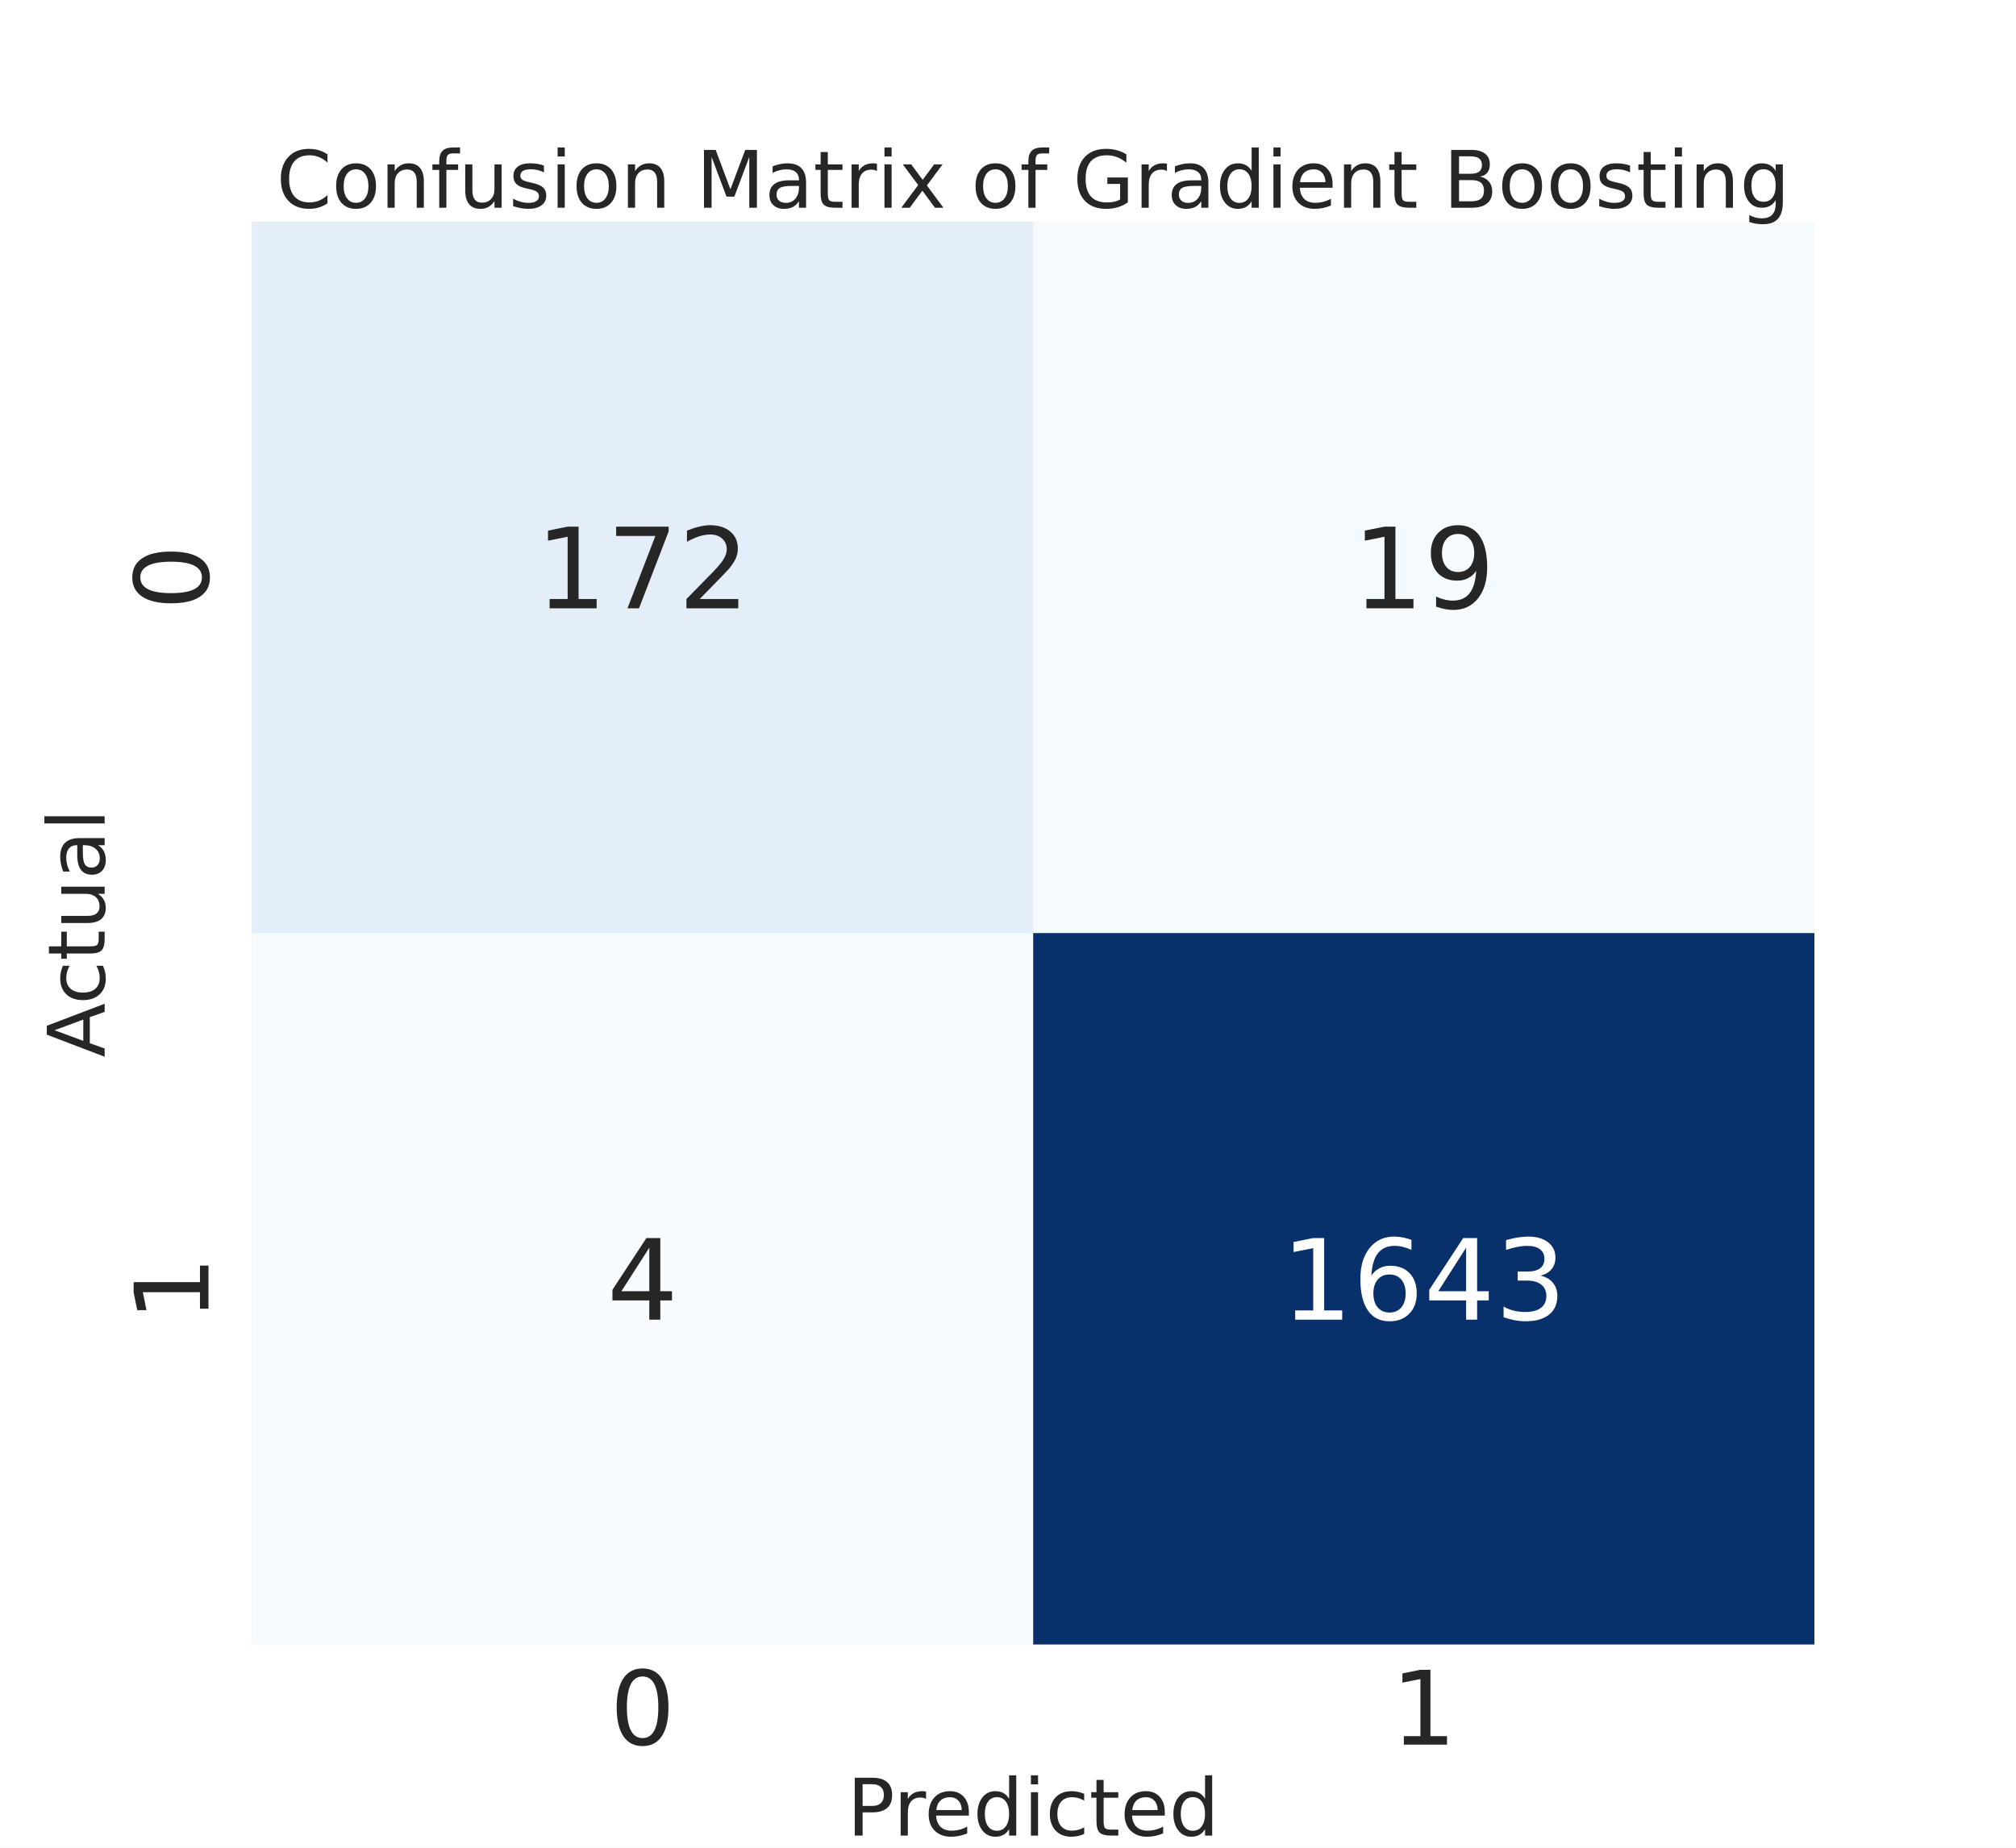
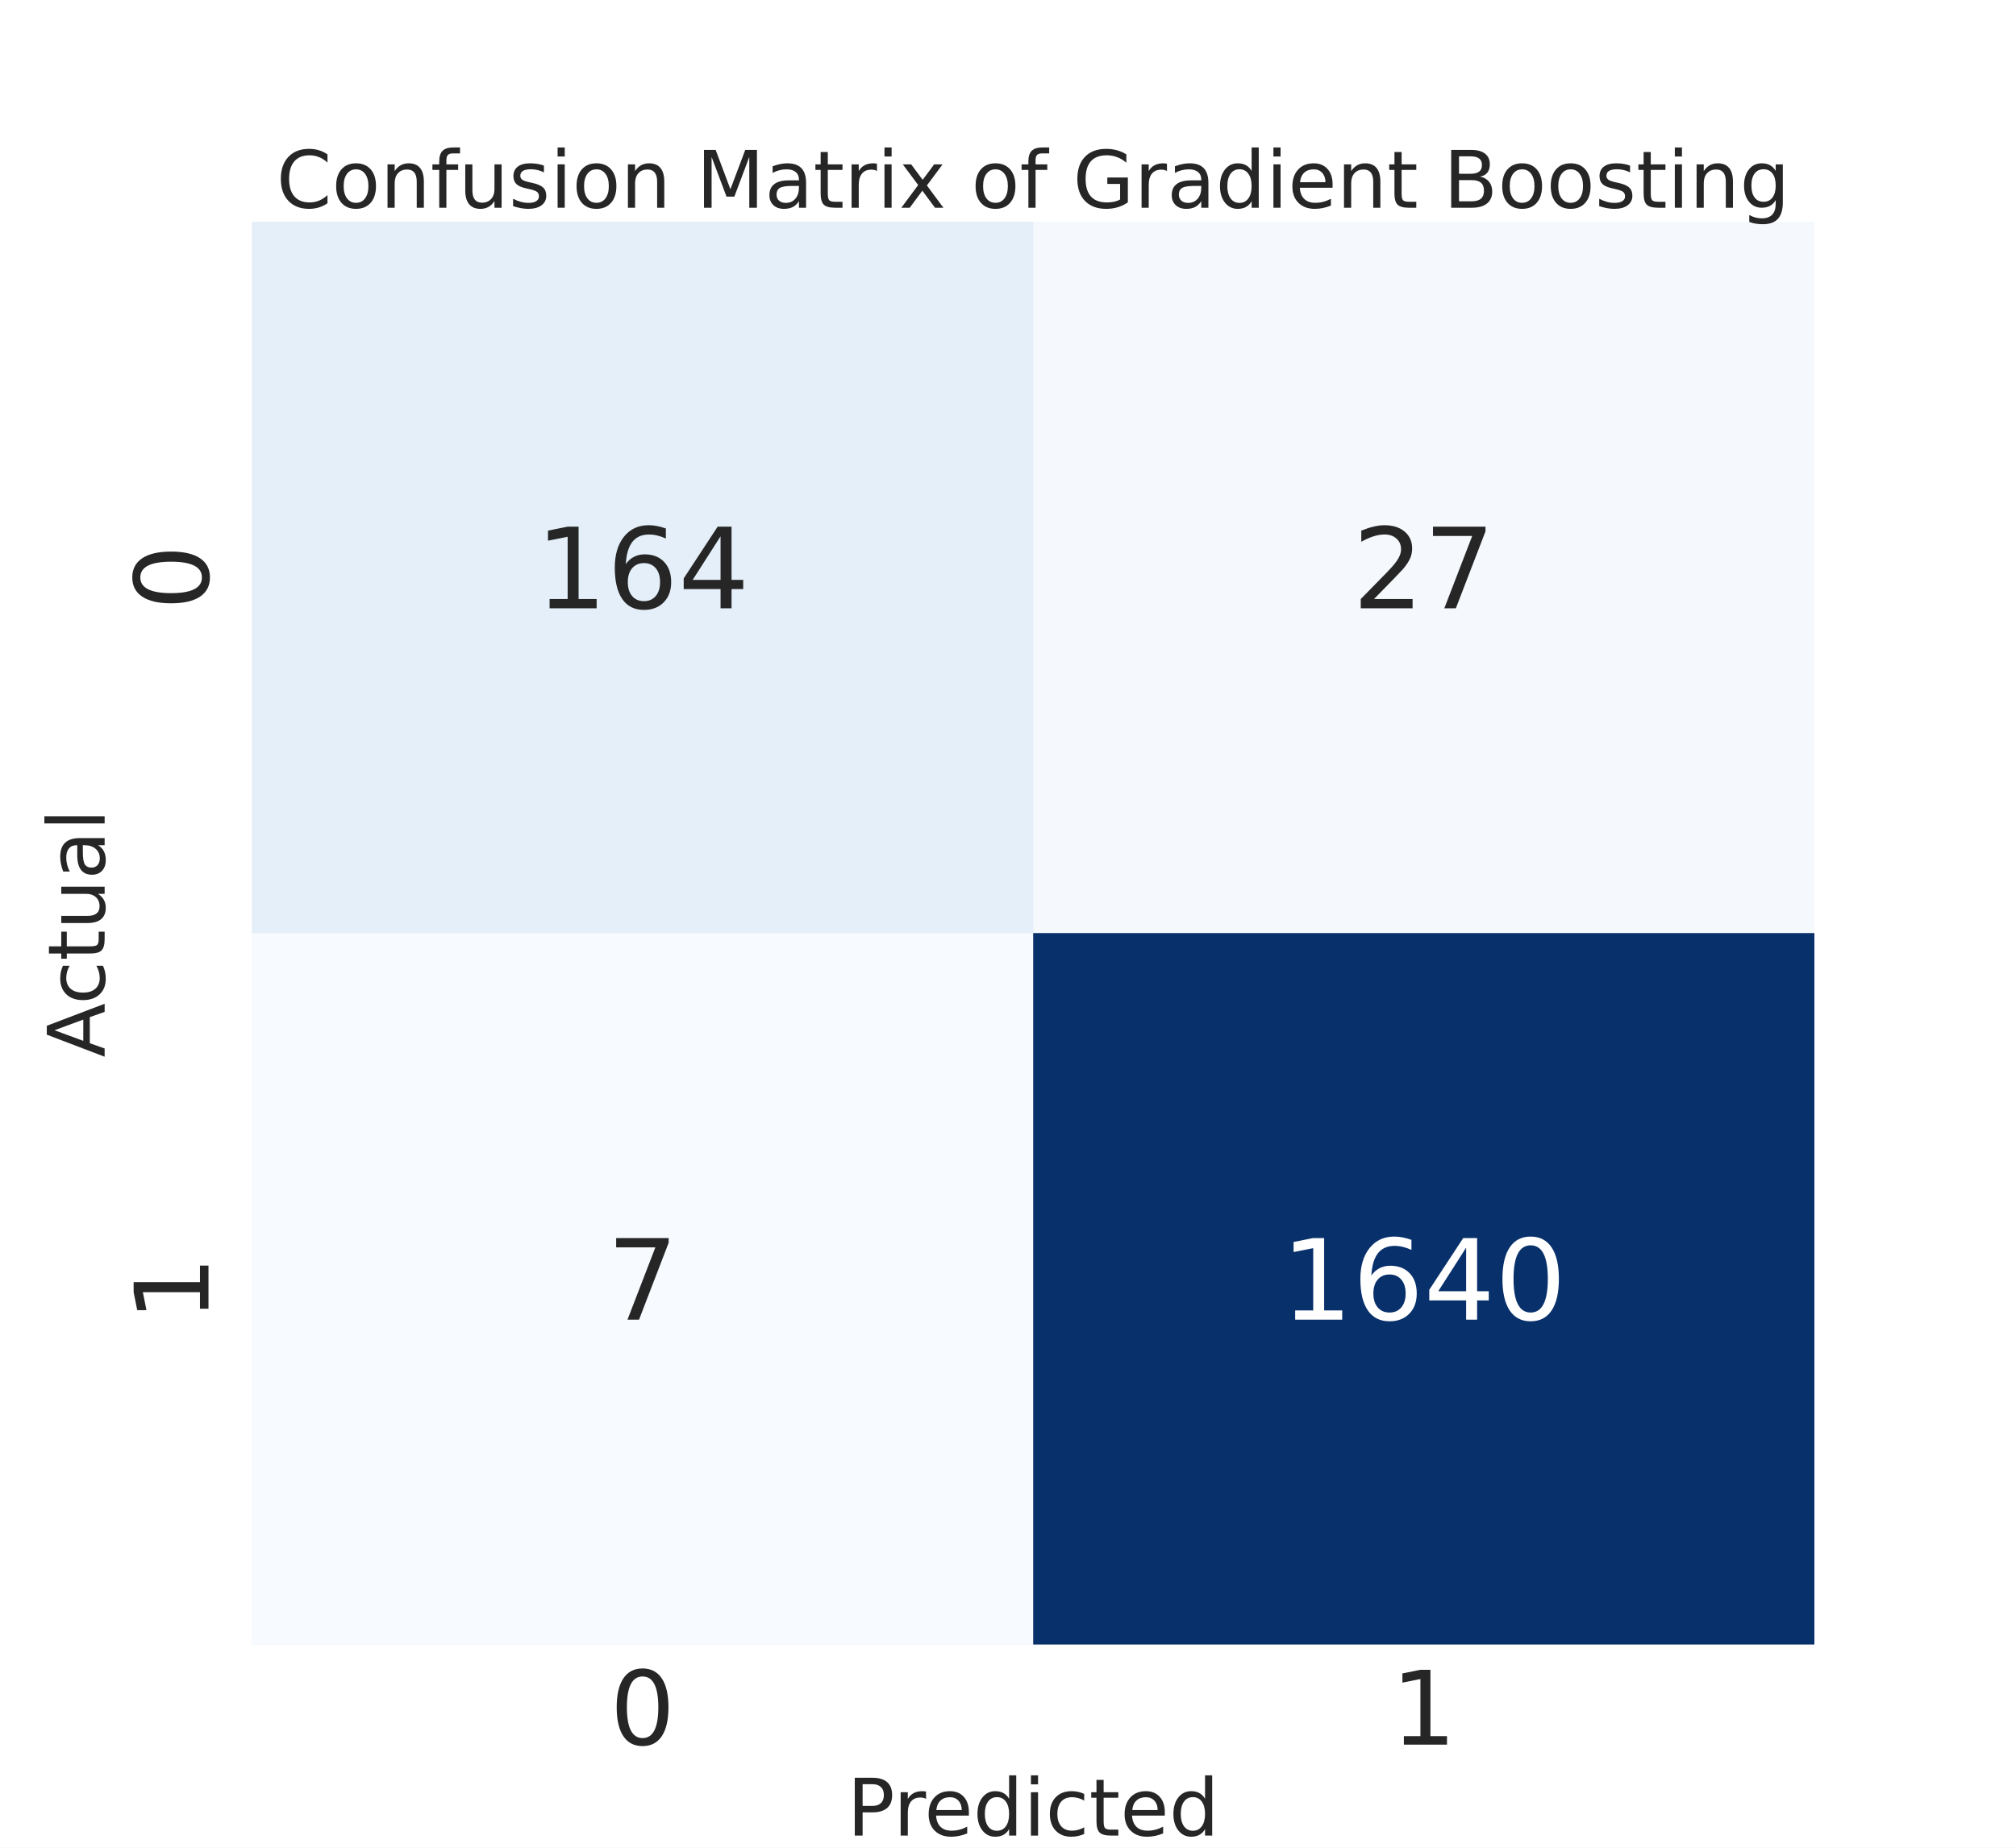
<svg xmlns="http://www.w3.org/2000/svg" xmlns:xlink="http://www.w3.org/1999/xlink" width="864pt" height="792pt" viewBox="0 0 864 792" version="1.1">
  <defs>
    <style type="text/css">*{stroke-linejoin: round; stroke-linecap: butt}</style>
  </defs>
  <g id="figure_1">
    <g id="patch_1">
      <path d="M 0 792  L 864 792  L 864 0  L 0 0  z " style="fill: #ffffff" />
    </g>
    <g id="axes_1">
      <g id="patch_2">
        <path d="M 108 704.88  L 777.6 704.88  L 777.6 95.04  L 108 95.04  z " style="fill: #eaeaf2" />
      </g>
      <g id="matplotlib.axis_1">
        <g id="xtick_1">
          <g id="text_1">
            <g style="fill: #262626" transform="translate(261.4025 747.8131) scale(0.44 -0.44)">
              <defs>
                <path id="DejaVuSans-30" d="M 2034 4250  Q 1547 4250 1301 3770  Q 1056 3291 1056 2328  Q 1056 1369 1301 889  Q 1547 409 2034 409  Q 2525 409 2770 889  Q 3016 1369 3016 2328  Q 3016 3291 2770 3770  Q 2525 4250 2034 4250  z M 2034 4750  Q 2819 4750 3233 4129  Q 3647 3509 3647 2328  Q 3647 1150 3233 529  Q 2819 -91 2034 -91  Q 1250 -91 836 529  Q 422 1150 422 2328  Q 422 3509 836 4129  Q 1250 4750 2034 4750  z " transform="scale(0.015625)" />
              </defs>
              <use xlink:href="#DejaVuSans-30" />
            </g>
          </g>
        </g>
        <g id="xtick_2">
          <g id="text_2">
            <g style="fill: #262626" transform="translate(596.2025 747.8131) scale(0.44 -0.44)">
              <defs>
                <path id="DejaVuSans-31" d="M 794 531  L 1825 531  L 1825 4091  L 703 3866  L 703 4441  L 1819 4666  L 2450 4666  L 2450 531  L 3481 531  L 3481 0  L 794 0  L 794 531  z " transform="scale(0.015625)" />
              </defs>
              <use xlink:href="#DejaVuSans-31" />
            </g>
          </g>
        </g>
        <g id="text_3">
          <g style="fill: #262626" transform="translate(363.0009 786.7984) scale(0.34 -0.34)">
            <defs>
              <path id="DejaVuSans-50" d="M 1259 4147  L 1259 2394  L 2053 2394  Q 2494 2394 2734 2622  Q 2975 2850 2975 3272  Q 2975 3691 2734 3919  Q 2494 4147 2053 4147  L 1259 4147  z M 628 4666  L 2053 4666  Q 2838 4666 3239 4311  Q 3641 3956 3641 3272  Q 3641 2581 3239 2228  Q 2838 1875 2053 1875  L 1259 1875  L 1259 0  L 628 0  L 628 4666  z " transform="scale(0.015625)" />
              <path id="DejaVuSans-72" d="M 2631 2963  Q 2534 3019 2420 3045  Q 2306 3072 2169 3072  Q 1681 3072 1420 2755  Q 1159 2438 1159 1844  L 1159 0  L 581 0  L 581 3500  L 1159 3500  L 1159 2956  Q 1341 3275 1631 3429  Q 1922 3584 2338 3584  Q 2397 3584 2469 3576  Q 2541 3569 2628 3553  L 2631 2963  z " transform="scale(0.015625)" />
              <path id="DejaVuSans-65" d="M 3597 1894  L 3597 1613  L 953 1613  Q 991 1019 1311 708  Q 1631 397 2203 397  Q 2534 397 2845 478  Q 3156 559 3463 722  L 3463 178  Q 3153 47 2828 -22  Q 2503 -91 2169 -91  Q 1331 -91 842 396  Q 353 884 353 1716  Q 353 2575 817 3079  Q 1281 3584 2069 3584  Q 2775 3584 3186 3129  Q 3597 2675 3597 1894  z M 3022 2063  Q 3016 2534 2758 2815  Q 2500 3097 2075 3097  Q 1594 3097 1305 2825  Q 1016 2553 972 2059  L 3022 2063  z " transform="scale(0.015625)" />
              <path id="DejaVuSans-64" d="M 2906 2969  L 2906 4863  L 3481 4863  L 3481 0  L 2906 0  L 2906 525  Q 2725 213 2448 61  Q 2172 -91 1784 -91  Q 1150 -91 751 415  Q 353 922 353 1747  Q 353 2572 751 3078  Q 1150 3584 1784 3584  Q 2172 3584 2448 3432  Q 2725 3281 2906 2969  z M 947 1747  Q 947 1113 1208 752  Q 1469 391 1925 391  Q 2381 391 2643 752  Q 2906 1113 2906 1747  Q 2906 2381 2643 2742  Q 2381 3103 1925 3103  Q 1469 3103 1208 2742  Q 947 2381 947 1747  z " transform="scale(0.015625)" />
              <path id="DejaVuSans-69" d="M 603 3500  L 1178 3500  L 1178 0  L 603 0  L 603 3500  z M 603 4863  L 1178 4863  L 1178 4134  L 603 4134  L 603 4863  z " transform="scale(0.015625)" />
              <path id="DejaVuSans-63" d="M 3122 3366  L 3122 2828  Q 2878 2963 2633 3030  Q 2388 3097 2138 3097  Q 1578 3097 1268 2742  Q 959 2388 959 1747  Q 959 1106 1268 751  Q 1578 397 2138 397  Q 2388 397 2633 464  Q 2878 531 3122 666  L 3122 134  Q 2881 22 2623 -34  Q 2366 -91 2075 -91  Q 1284 -91 818 406  Q 353 903 353 1747  Q 353 2603 823 3093  Q 1294 3584 2113 3584  Q 2378 3584 2631 3529  Q 2884 3475 3122 3366  z " transform="scale(0.015625)" />
              <path id="DejaVuSans-74" d="M 1172 4494  L 1172 3500  L 2356 3500  L 2356 3053  L 1172 3053  L 1172 1153  Q 1172 725 1289 603  Q 1406 481 1766 481  L 2356 481  L 2356 0  L 1766 0  Q 1100 0 847 248  Q 594 497 594 1153  L 594 3053  L 172 3053  L 172 3500  L 594 3500  L 594 4494  L 1172 4494  z " transform="scale(0.015625)" />
            </defs>
            <use xlink:href="#DejaVuSans-50" />
            <use xlink:href="#DejaVuSans-72" x="58.553" />
            <use xlink:href="#DejaVuSans-65" x="97.416" />
            <use xlink:href="#DejaVuSans-64" x="158.939" />
            <use xlink:href="#DejaVuSans-69" x="222.416" />
            <use xlink:href="#DejaVuSans-63" x="250.199" />
            <use xlink:href="#DejaVuSans-74" x="305.18" />
            <use xlink:href="#DejaVuSans-65" x="344.389" />
            <use xlink:href="#DejaVuSans-64" x="405.912" />
          </g>
        </g>
      </g>
      <g id="matplotlib.axis_2">
        <g id="ytick_1">
          <g id="text_4">
            <g style="fill: #262626" transform="translate(89.34937 261.4975) rotate(-90) scale(0.44 -0.44)">
              <use xlink:href="#DejaVuSans-30" />
            </g>
          </g>
        </g>
        <g id="ytick_2">
          <g id="text_5">
            <g style="fill: #262626" transform="translate(89.34937 566.4175) rotate(-90) scale(0.44 -0.44)">
              <use xlink:href="#DejaVuSans-31" />
            </g>
          </g>
        </g>
        <g id="text_6">
          <g style="fill: #262626" transform="translate(44.84531 453.2178) rotate(-90) scale(0.34 -0.34)">
            <defs>
              <path id="DejaVuSans-41" d="M 2188 4044  L 1331 1722  L 3047 1722  L 2188 4044  z M 1831 4666  L 2547 4666  L 4325 0  L 3669 0  L 3244 1197  L 1141 1197  L 716 0  L 50 0  L 1831 4666  z " transform="scale(0.015625)" />
              <path id="DejaVuSans-75" d="M 544 1381  L 544 3500  L 1119 3500  L 1119 1403  Q 1119 906 1312 657  Q 1506 409 1894 409  Q 2359 409 2629 706  Q 2900 1003 2900 1516  L 2900 3500  L 3475 3500  L 3475 0  L 2900 0  L 2900 538  Q 2691 219 2414 64  Q 2138 -91 1772 -91  Q 1169 -91 856 284  Q 544 659 544 1381  z M 1991 3584  L 1991 3584  z " transform="scale(0.015625)" />
              <path id="DejaVuSans-61" d="M 2194 1759  Q 1497 1759 1228 1600  Q 959 1441 959 1056  Q 959 750 1161 570  Q 1363 391 1709 391  Q 2188 391 2477 730  Q 2766 1069 2766 1631  L 2766 1759  L 2194 1759  z M 3341 1997  L 3341 0  L 2766 0  L 2766 531  Q 2569 213 2275 61  Q 1981 -91 1556 -91  Q 1019 -91 701 211  Q 384 513 384 1019  Q 384 1609 779 1909  Q 1175 2209 1959 2209  L 2766 2209  L 2766 2266  Q 2766 2663 2505 2880  Q 2244 3097 1772 3097  Q 1472 3097 1187 3025  Q 903 2953 641 2809  L 641 3341  Q 956 3463 1253 3523  Q 1550 3584 1831 3584  Q 2591 3584 2966 3190  Q 3341 2797 3341 1997  z " transform="scale(0.015625)" />
              <path id="DejaVuSans-6c" d="M 603 4863  L 1178 4863  L 1178 0  L 603 0  L 603 4863  z " transform="scale(0.015625)" />
            </defs>
            <use xlink:href="#DejaVuSans-41" />
            <use xlink:href="#DejaVuSans-63" x="66.658" />
            <use xlink:href="#DejaVuSans-74" x="121.639" />
            <use xlink:href="#DejaVuSans-75" x="160.848" />
            <use xlink:href="#DejaVuSans-61" x="224.227" />
            <use xlink:href="#DejaVuSans-6c" x="285.506" />
          </g>
        </g>
      </g>
      <g id="QuadMesh_1">
-         <path d="M 108 95.04  L 442.8 95.04  L 442.8 399.96  L 108 399.96  L 108 95.04  " clip-path="url(#p7d1b108151)" style="fill: #e3eef8" />
-         <path d="M 442.8 95.04  L 777.6 95.04  L 777.6 399.96  L 442.8 399.96  L 442.8 95.04  " clip-path="url(#p7d1b108151)" style="fill: #f5fafe" />
-         <path d="M 108 399.96  L 442.8 399.96  L 442.8 704.88  L 108 704.88  L 108 399.96  " clip-path="url(#p7d1b108151)" style="fill: #f7fbff" />
-         <path d="M 442.8 399.96  L 777.6 399.96  L 777.6 704.88  L 442.8 704.88  L 442.8 399.96  " clip-path="url(#p7d1b108151)" style="fill: #08306b" />
+         <path d="M 108 95.04  L 442.8 95.04  L 442.8 399.96  L 108 399.96  L 108 95.04  " clip-path="url(#pd7ebcc2f69)" style="fill: #e4eff9" />
+         <path d="M 442.8 95.04  L 777.6 95.04  L 777.6 399.96  L 442.8 399.96  L 442.8 95.04  " clip-path="url(#pd7ebcc2f69)" style="fill: #f5f9fe" />
+         <path d="M 108 399.96  L 442.8 399.96  L 442.8 704.88  L 108 704.88  L 108 399.96  " clip-path="url(#pd7ebcc2f69)" style="fill: #f7fbff" />
+         <path d="M 442.8 399.96  L 777.6 399.96  L 777.6 704.88  L 442.8 704.88  L 442.8 399.96  " clip-path="url(#pd7ebcc2f69)" style="fill: #08306b" />
      </g>
      <g id="text_7">
        <g style="fill: #262626" transform="translate(229.59 260.745) scale(0.48 -0.48)">
          <defs>
-             <path id="DejaVuSans-37" d="M 525 4666  L 3525 4666  L 3525 4397  L 1831 0  L 1172 0  L 2766 4134  L 525 4134  L 525 4666  z " transform="scale(0.015625)" />
-             <path id="DejaVuSans-32" d="M 1228 531  L 3431 531  L 3431 0  L 469 0  L 469 531  Q 828 903 1448 1529  Q 2069 2156 2228 2338  Q 2531 2678 2651 2914  Q 2772 3150 2772 3378  Q 2772 3750 2511 3984  Q 2250 4219 1831 4219  Q 1534 4219 1204 4116  Q 875 4013 500 3803  L 500 4441  Q 881 4594 1212 4672  Q 1544 4750 1819 4750  Q 2544 4750 2975 4387  Q 3406 4025 3406 3419  Q 3406 3131 3298 2873  Q 3191 2616 2906 2266  Q 2828 2175 2409 1742  Q 1991 1309 1228 531  z " transform="scale(0.015625)" />
+             <path id="DejaVuSans-36" d="M 2113 2584  Q 1688 2584 1439 2293  Q 1191 2003 1191 1497  Q 1191 994 1439 701  Q 1688 409 2113 409  Q 2538 409 2786 701  Q 3034 994 3034 1497  Q 3034 2003 2786 2293  Q 2538 2584 2113 2584  z M 3366 4563  L 3366 3988  Q 3128 4100 2886 4159  Q 2644 4219 2406 4219  Q 1781 4219 1451 3797  Q 1122 3375 1075 2522  Q 1259 2794 1537 2939  Q 1816 3084 2150 3084  Q 2853 3084 3261 2657  Q 3669 2231 3669 1497  Q 3669 778 3244 343  Q 2819 -91 2113 -91  Q 1303 -91 875 529  Q 447 1150 447 2328  Q 447 3434 972 4092  Q 1497 4750 2381 4750  Q 2619 4750 2861 4703  Q 3103 4656 3366 4563  z " transform="scale(0.015625)" />
+             <path id="DejaVuSans-34" d="M 2419 4116  L 825 1625  L 2419 1625  L 2419 4116  z M 2253 4666  L 3047 4666  L 3047 1625  L 3713 1625  L 3713 1100  L 3047 1100  L 3047 0  L 2419 0  L 2419 1100  L 313 1100  L 313 1709  L 2253 4666  z " transform="scale(0.015625)" />
          </defs>
          <use xlink:href="#DejaVuSans-31" />
-           <use xlink:href="#DejaVuSans-37" x="63.623" />
-           <use xlink:href="#DejaVuSans-32" x="127.246" />
+           <use xlink:href="#DejaVuSans-36" x="63.623" />
+           <use xlink:href="#DejaVuSans-34" x="127.246" />
        </g>
      </g>
      <g id="text_8">
        <g style="fill: #262626" transform="translate(579.66 260.745) scale(0.48 -0.48)">
          <defs>
-             <path id="DejaVuSans-39" d="M 703 97  L 703 672  Q 941 559 1184 500  Q 1428 441 1663 441  Q 2288 441 2617 861  Q 2947 1281 2994 2138  Q 2813 1869 2534 1725  Q 2256 1581 1919 1581  Q 1219 1581 811 2004  Q 403 2428 403 3163  Q 403 3881 828 4315  Q 1253 4750 1959 4750  Q 2769 4750 3195 4129  Q 3622 3509 3622 2328  Q 3622 1225 3098 567  Q 2575 -91 1691 -91  Q 1453 -91 1209 -44  Q 966 3 703 97  z M 1959 2075  Q 2384 2075 2632 2365  Q 2881 2656 2881 3163  Q 2881 3666 2632 3958  Q 2384 4250 1959 4250  Q 1534 4250 1286 3958  Q 1038 3666 1038 3163  Q 1038 2656 1286 2365  Q 1534 2075 1959 2075  z " transform="scale(0.015625)" />
+             <path id="DejaVuSans-32" d="M 1228 531  L 3431 531  L 3431 0  L 469 0  L 469 531  Q 828 903 1448 1529  Q 2069 2156 2228 2338  Q 2531 2678 2651 2914  Q 2772 3150 2772 3378  Q 2772 3750 2511 3984  Q 2250 4219 1831 4219  Q 1534 4219 1204 4116  Q 875 4013 500 3803  L 500 4441  Q 881 4594 1212 4672  Q 1544 4750 1819 4750  Q 2544 4750 2975 4387  Q 3406 4025 3406 3419  Q 3406 3131 3298 2873  Q 3191 2616 2906 2266  Q 2828 2175 2409 1742  Q 1991 1309 1228 531  z " transform="scale(0.015625)" />
+             <path id="DejaVuSans-37" d="M 525 4666  L 3525 4666  L 3525 4397  L 1831 0  L 1172 0  L 2766 4134  L 525 4134  L 525 4666  z " transform="scale(0.015625)" />
          </defs>
-           <use xlink:href="#DejaVuSans-31" />
-           <use xlink:href="#DejaVuSans-39" x="63.623" />
+           <use xlink:href="#DejaVuSans-32" />
+           <use xlink:href="#DejaVuSans-37" x="63.623" />
        </g>
      </g>
      <g id="text_9">
        <g style="fill: #262626" transform="translate(260.13 565.665) scale(0.48 -0.48)">
-           <defs>
-             <path id="DejaVuSans-34" d="M 2419 4116  L 825 1625  L 2419 1625  L 2419 4116  z M 2253 4666  L 3047 4666  L 3047 1625  L 3713 1625  L 3713 1100  L 3047 1100  L 3047 0  L 2419 0  L 2419 1100  L 313 1100  L 313 1709  L 2253 4666  z " transform="scale(0.015625)" />
-           </defs>
-           <use xlink:href="#DejaVuSans-34" />
+           <use xlink:href="#DejaVuSans-37" />
        </g>
      </g>
      <g id="text_10">
        <g style="fill: #ffffff" transform="translate(549.12 565.665) scale(0.48 -0.48)">
-           <defs>
-             <path id="DejaVuSans-36" d="M 2113 2584  Q 1688 2584 1439 2293  Q 1191 2003 1191 1497  Q 1191 994 1439 701  Q 1688 409 2113 409  Q 2538 409 2786 701  Q 3034 994 3034 1497  Q 3034 2003 2786 2293  Q 2538 2584 2113 2584  z M 3366 4563  L 3366 3988  Q 3128 4100 2886 4159  Q 2644 4219 2406 4219  Q 1781 4219 1451 3797  Q 1122 3375 1075 2522  Q 1259 2794 1537 2939  Q 1816 3084 2150 3084  Q 2853 3084 3261 2657  Q 3669 2231 3669 1497  Q 3669 778 3244 343  Q 2819 -91 2113 -91  Q 1303 -91 875 529  Q 447 1150 447 2328  Q 447 3434 972 4092  Q 1497 4750 2381 4750  Q 2619 4750 2861 4703  Q 3103 4656 3366 4563  z " transform="scale(0.015625)" />
-             <path id="DejaVuSans-33" d="M 2597 2516  Q 3050 2419 3304 2112  Q 3559 1806 3559 1356  Q 3559 666 3084 287  Q 2609 -91 1734 -91  Q 1441 -91 1130 -33  Q 819 25 488 141  L 488 750  Q 750 597 1062 519  Q 1375 441 1716 441  Q 2309 441 2620 675  Q 2931 909 2931 1356  Q 2931 1769 2642 2001  Q 2353 2234 1838 2234  L 1294 2234  L 1294 2753  L 1863 2753  Q 2328 2753 2575 2939  Q 2822 3125 2822 3475  Q 2822 3834 2567 4026  Q 2313 4219 1838 4219  Q 1578 4219 1281 4162  Q 984 4106 628 3988  L 628 4550  Q 988 4650 1302 4700  Q 1616 4750 1894 4750  Q 2613 4750 3031 4423  Q 3450 4097 3450 3541  Q 3450 3153 3228 2886  Q 3006 2619 2597 2516  z " transform="scale(0.015625)" />
-           </defs>
          <use xlink:href="#DejaVuSans-31" />
          <use xlink:href="#DejaVuSans-36" x="63.623" />
          <use xlink:href="#DejaVuSans-34" x="127.246" />
-           <use xlink:href="#DejaVuSans-33" x="190.869" />
+           <use xlink:href="#DejaVuSans-30" x="190.869" />
        </g>
      </g>
      <g id="text_11">
        <g style="fill: #262626" transform="translate(118.4506 89.04) scale(0.34 -0.34)">
          <defs>
            <path id="DejaVuSans-43" d="M 4122 4306  L 4122 3641  Q 3803 3938 3442 4084  Q 3081 4231 2675 4231  Q 1875 4231 1450 3742  Q 1025 3253 1025 2328  Q 1025 1406 1450 917  Q 1875 428 2675 428  Q 3081 428 3442 575  Q 3803 722 4122 1019  L 4122 359  Q 3791 134 3420 21  Q 3050 -91 2638 -91  Q 1578 -91 968 557  Q 359 1206 359 2328  Q 359 3453 968 4101  Q 1578 4750 2638 4750  Q 3056 4750 3426 4639  Q 3797 4528 4122 4306  z " transform="scale(0.015625)" />
            <path id="DejaVuSans-6f" d="M 1959 3097  Q 1497 3097 1228 2736  Q 959 2375 959 1747  Q 959 1119 1226 758  Q 1494 397 1959 397  Q 2419 397 2687 759  Q 2956 1122 2956 1747  Q 2956 2369 2687 2733  Q 2419 3097 1959 3097  z M 1959 3584  Q 2709 3584 3137 3096  Q 3566 2609 3566 1747  Q 3566 888 3137 398  Q 2709 -91 1959 -91  Q 1206 -91 779 398  Q 353 888 353 1747  Q 353 2609 779 3096  Q 1206 3584 1959 3584  z " transform="scale(0.015625)" />
            <path id="DejaVuSans-6e" d="M 3513 2113  L 3513 0  L 2938 0  L 2938 2094  Q 2938 2591 2744 2837  Q 2550 3084 2163 3084  Q 1697 3084 1428 2787  Q 1159 2491 1159 1978  L 1159 0  L 581 0  L 581 3500  L 1159 3500  L 1159 2956  Q 1366 3272 1645 3428  Q 1925 3584 2291 3584  Q 2894 3584 3203 3211  Q 3513 2838 3513 2113  z " transform="scale(0.015625)" />
            <path id="DejaVuSans-66" d="M 2375 4863  L 2375 4384  L 1825 4384  Q 1516 4384 1395 4259  Q 1275 4134 1275 3809  L 1275 3500  L 2222 3500  L 2222 3053  L 1275 3053  L 1275 0  L 697 0  L 697 3053  L 147 3053  L 147 3500  L 697 3500  L 697 3744  Q 697 4328 969 4595  Q 1241 4863 1831 4863  L 2375 4863  z " transform="scale(0.015625)" />
            <path id="DejaVuSans-73" d="M 2834 3397  L 2834 2853  Q 2591 2978 2328 3040  Q 2066 3103 1784 3103  Q 1356 3103 1142 2972  Q 928 2841 928 2578  Q 928 2378 1081 2264  Q 1234 2150 1697 2047  L 1894 2003  Q 2506 1872 2764 1633  Q 3022 1394 3022 966  Q 3022 478 2636 193  Q 2250 -91 1575 -91  Q 1294 -91 989 -36  Q 684 19 347 128  L 347 722  Q 666 556 975 473  Q 1284 391 1588 391  Q 1994 391 2212 530  Q 2431 669 2431 922  Q 2431 1156 2273 1281  Q 2116 1406 1581 1522  L 1381 1569  Q 847 1681 609 1914  Q 372 2147 372 2553  Q 372 3047 722 3315  Q 1072 3584 1716 3584  Q 2034 3584 2315 3537  Q 2597 3491 2834 3397  z " transform="scale(0.015625)" />
            <path id="DejaVuSans-20" transform="scale(0.015625)" />
            <path id="DejaVuSans-4d" d="M 628 4666  L 1569 4666  L 2759 1491  L 3956 4666  L 4897 4666  L 4897 0  L 4281 0  L 4281 4097  L 3078 897  L 2444 897  L 1241 4097  L 1241 0  L 628 0  L 628 4666  z " transform="scale(0.015625)" />
            <path id="DejaVuSans-78" d="M 3513 3500  L 2247 1797  L 3578 0  L 2900 0  L 1881 1375  L 863 0  L 184 0  L 1544 1831  L 300 3500  L 978 3500  L 1906 2253  L 2834 3500  L 3513 3500  z " transform="scale(0.015625)" />
            <path id="DejaVuSans-47" d="M 3809 666  L 3809 1919  L 2778 1919  L 2778 2438  L 4434 2438  L 4434 434  Q 4069 175 3628 42  Q 3188 -91 2688 -91  Q 1594 -91 976 548  Q 359 1188 359 2328  Q 359 3472 976 4111  Q 1594 4750 2688 4750  Q 3144 4750 3555 4637  Q 3966 4525 4313 4306  L 4313 3634  Q 3963 3931 3569 4081  Q 3175 4231 2741 4231  Q 1884 4231 1454 3753  Q 1025 3275 1025 2328  Q 1025 1384 1454 906  Q 1884 428 2741 428  Q 3075 428 3337 486  Q 3600 544 3809 666  z " transform="scale(0.015625)" />
            <path id="DejaVuSans-42" d="M 1259 2228  L 1259 519  L 2272 519  Q 2781 519 3026 730  Q 3272 941 3272 1375  Q 3272 1813 3026 2020  Q 2781 2228 2272 2228  L 1259 2228  z M 1259 4147  L 1259 2741  L 2194 2741  Q 2656 2741 2882 2914  Q 3109 3088 3109 3444  Q 3109 3797 2882 3972  Q 2656 4147 2194 4147  L 1259 4147  z M 628 4666  L 2241 4666  Q 2963 4666 3353 4366  Q 3744 4066 3744 3513  Q 3744 3084 3544 2831  Q 3344 2578 2956 2516  Q 3422 2416 3680 2098  Q 3938 1781 3938 1306  Q 3938 681 3513 340  Q 3088 0 2303 0  L 628 0  L 628 4666  z " transform="scale(0.015625)" />
            <path id="DejaVuSans-67" d="M 2906 1791  Q 2906 2416 2648 2759  Q 2391 3103 1925 3103  Q 1463 3103 1205 2759  Q 947 2416 947 1791  Q 947 1169 1205 825  Q 1463 481 1925 481  Q 2391 481 2648 825  Q 2906 1169 2906 1791  z M 3481 434  Q 3481 -459 3084 -895  Q 2688 -1331 1869 -1331  Q 1566 -1331 1297 -1286  Q 1028 -1241 775 -1147  L 775 -588  Q 1028 -725 1275 -790  Q 1522 -856 1778 -856  Q 2344 -856 2625 -561  Q 2906 -266 2906 331  L 2906 616  Q 2728 306 2450 153  Q 2172 0 1784 0  Q 1141 0 747 490  Q 353 981 353 1791  Q 353 2603 747 3093  Q 1141 3584 1784 3584  Q 2172 3584 2450 3431  Q 2728 3278 2906 2969  L 2906 3500  L 3481 3500  L 3481 434  z " transform="scale(0.015625)" />
          </defs>
          <use xlink:href="#DejaVuSans-43" />
          <use xlink:href="#DejaVuSans-6f" x="69.824" />
          <use xlink:href="#DejaVuSans-6e" x="131.006" />
          <use xlink:href="#DejaVuSans-66" x="194.385" />
          <use xlink:href="#DejaVuSans-75" x="229.59" />
          <use xlink:href="#DejaVuSans-73" x="292.969" />
          <use xlink:href="#DejaVuSans-69" x="345.068" />
          <use xlink:href="#DejaVuSans-6f" x="372.852" />
          <use xlink:href="#DejaVuSans-6e" x="434.033" />
          <use xlink:href="#DejaVuSans-20" x="497.412" />
          <use xlink:href="#DejaVuSans-4d" x="529.199" />
          <use xlink:href="#DejaVuSans-61" x="615.479" />
          <use xlink:href="#DejaVuSans-74" x="676.758" />
          <use xlink:href="#DejaVuSans-72" x="715.967" />
          <use xlink:href="#DejaVuSans-69" x="757.08" />
          <use xlink:href="#DejaVuSans-78" x="784.863" />
          <use xlink:href="#DejaVuSans-20" x="844.043" />
          <use xlink:href="#DejaVuSans-6f" x="875.83" />
          <use xlink:href="#DejaVuSans-66" x="937.012" />
          <use xlink:href="#DejaVuSans-20" x="972.217" />
          <use xlink:href="#DejaVuSans-47" x="1004.004" />
          <use xlink:href="#DejaVuSans-72" x="1081.494" />
          <use xlink:href="#DejaVuSans-61" x="1122.607" />
          <use xlink:href="#DejaVuSans-64" x="1183.887" />
          <use xlink:href="#DejaVuSans-69" x="1247.363" />
          <use xlink:href="#DejaVuSans-65" x="1275.146" />
          <use xlink:href="#DejaVuSans-6e" x="1336.67" />
          <use xlink:href="#DejaVuSans-74" x="1400.049" />
          <use xlink:href="#DejaVuSans-20" x="1439.258" />
          <use xlink:href="#DejaVuSans-42" x="1471.045" />
          <use xlink:href="#DejaVuSans-6f" x="1539.648" />
          <use xlink:href="#DejaVuSans-6f" x="1600.83" />
          <use xlink:href="#DejaVuSans-73" x="1662.012" />
          <use xlink:href="#DejaVuSans-74" x="1714.111" />
          <use xlink:href="#DejaVuSans-69" x="1753.32" />
          <use xlink:href="#DejaVuSans-6e" x="1781.104" />
          <use xlink:href="#DejaVuSans-67" x="1844.482" />
        </g>
      </g>
    </g>
  </g>
  <defs>
-     <clipPath id="p7d1b108151">
+     <clipPath id="pd7ebcc2f69">
      <rect x="108" y="95.04" width="669.6" height="609.84" />
    </clipPath>
  </defs>
</svg>
